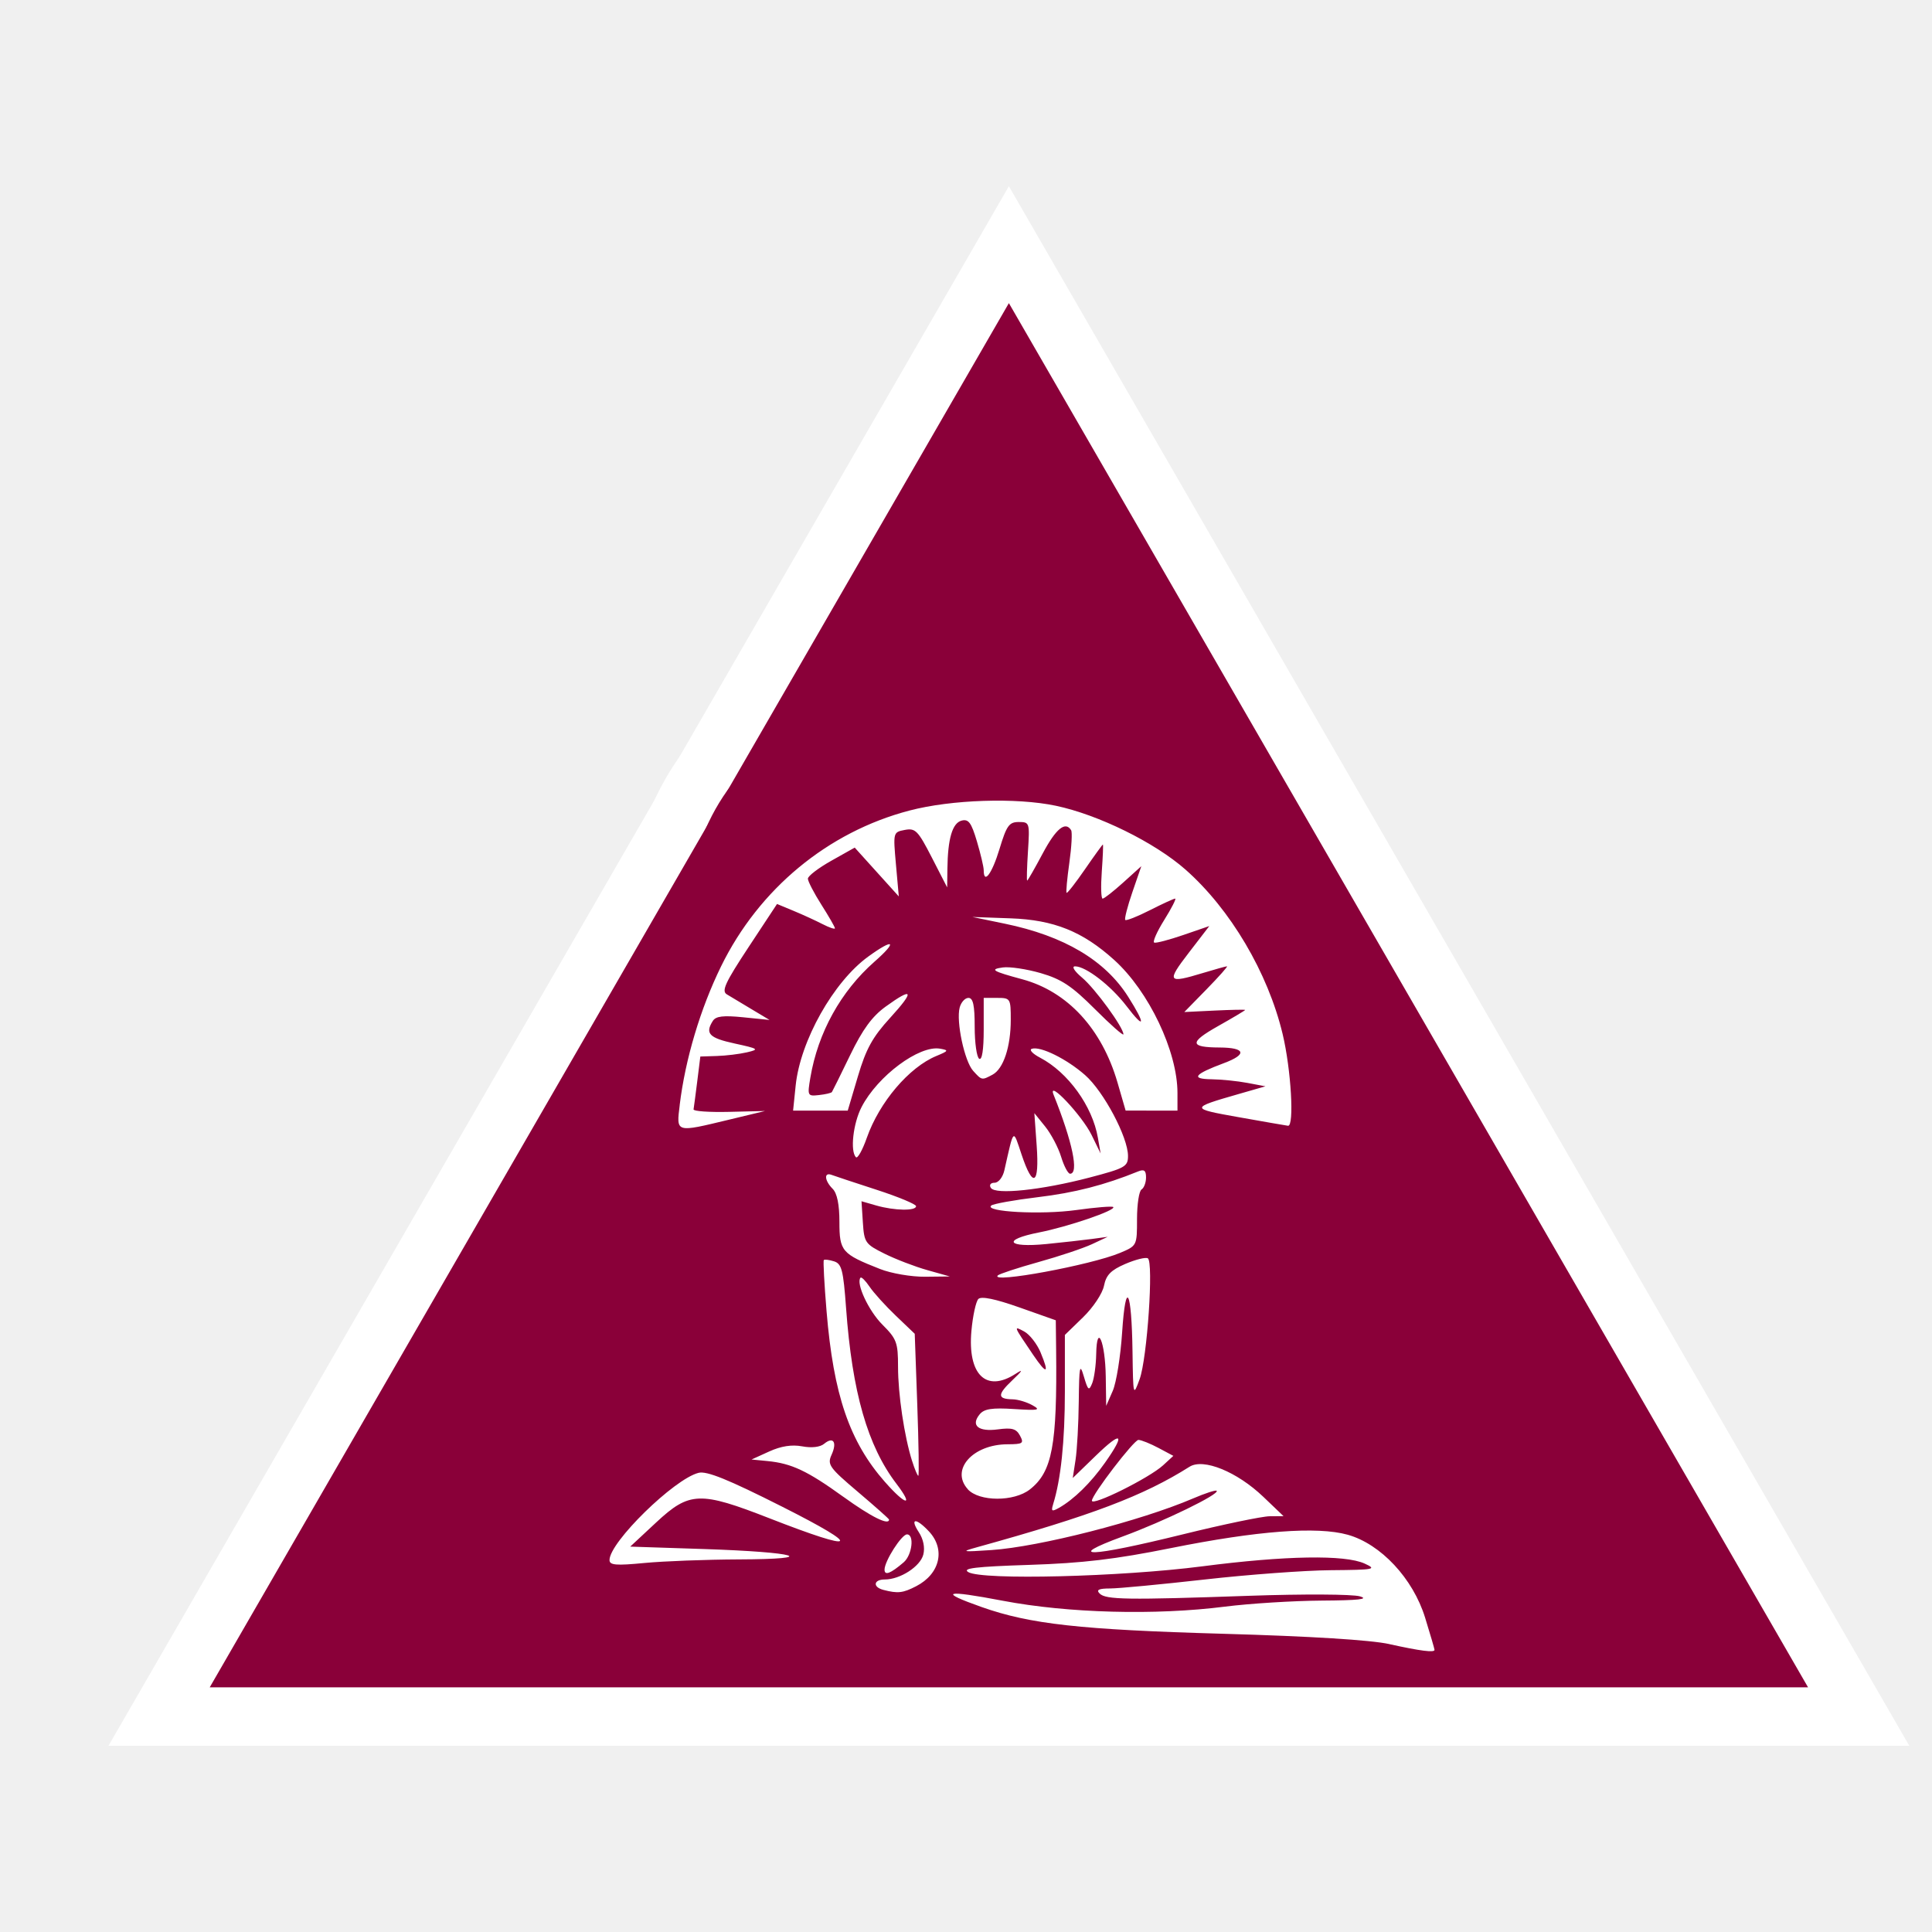
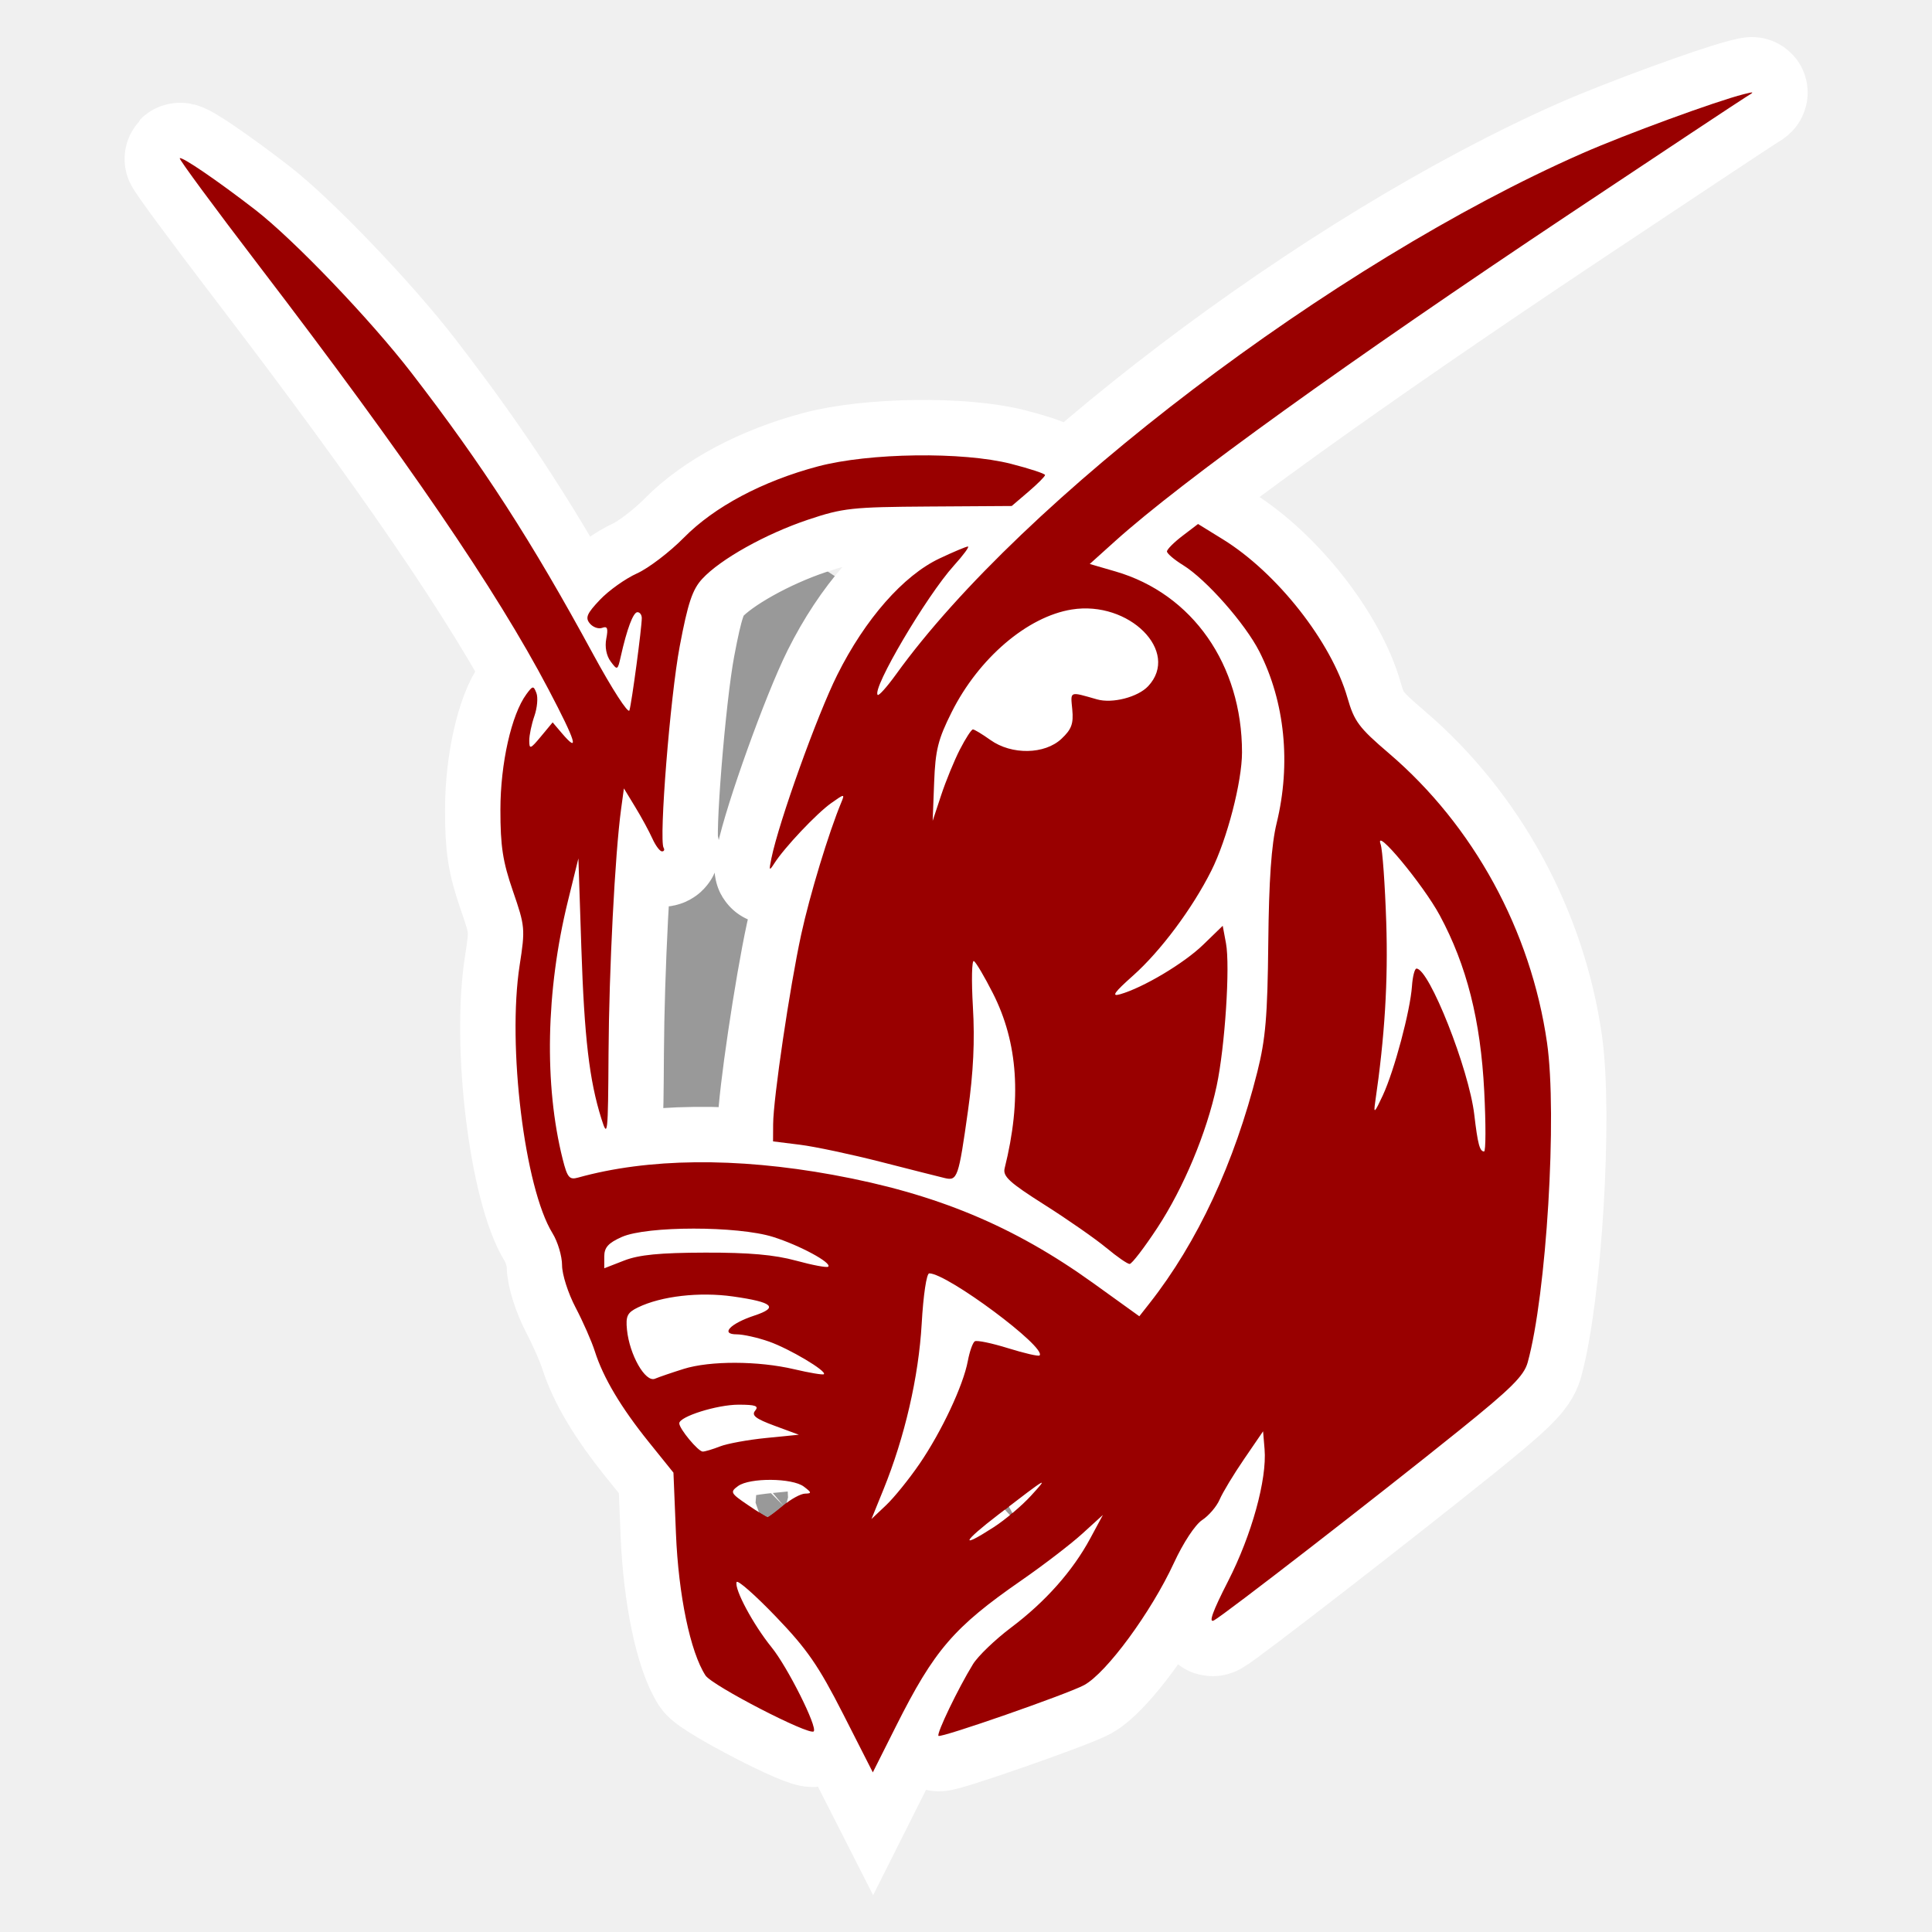
<svg xmlns="http://www.w3.org/2000/svg" width="105.833mm" height="105.833mm" viewBox="0 0 105.833 105.833" version="1.1" id="svg1" xml:space="preserve">
  <defs id="defs1" />
  <g id="layer3" />
  <g id="layer2" />
  <g id="layer1">
    <g id="g106-5" transform="rotate(-11.25778,-204.9193,75.67099)" />
-     <g id="g3" transform="matrix(1.829674,0,0,1.829674,-228.8236,23.17909)">
-       <g id="g2-7" style="fill:#8a0039;fill-opacity:1;stroke:#ffffff;stroke-width:3.5;stroke-dasharray:none">
-         <path style="fill:#8a0039;fill-opacity:1;stroke:#ffffff;stroke-width:6.451;stroke-dasharray:none" id="path2-0" d="m 57.152,36.079 -88.205,-10e-7 44.102,-76.388 z" transform="matrix(0.542513,0,0,0.542513,148.1883,18.27517)" />
-         <text xml:space="preserve" style="font-size:19.756px;line-height:1;font-family:'Western Brother Personal Use';-inkscape-font-specification:'Western Brother Personal Use';text-align:center;letter-spacing:0.275px;word-spacing:0px;writing-mode:lr-tb;direction:ltr;text-anchor:middle;fill:#8a0039;fill-opacity:1;stroke:#ffffff;stroke-width:3.5;stroke-dasharray:none" x="133.679" y="22.781" id="text2-9">
-           <tspan id="tspan2-3" x="133.817" y="22.781" style="fill:#8a0039;fill-opacity:1;stroke:#ffffff;stroke-width:3.5;stroke-dasharray:none">R</tspan>
-         </text>
-         <text xml:space="preserve" style="font-size:19.756px;line-height:1;font-family:'Western Brother Personal Use';-inkscape-font-specification:'Western Brother Personal Use';text-align:center;letter-spacing:0.275px;word-spacing:0px;writing-mode:lr-tb;direction:ltr;text-anchor:middle;fill:#8a0039;fill-opacity:1;stroke:#ffffff;stroke-width:3.5;stroke-dasharray:none" x="174.614" y="22.781" id="text2-6-6">
-           <tspan id="tspan2-2-0" x="174.752" y="22.781" style="fill:#8a0039;fill-opacity:1;stroke:#ffffff;stroke-width:3.5;stroke-dasharray:none">C</tspan>
-         </text>
-       </g>
-       <g id="g2" style="fill:#8a0039;fill-opacity:1">
-         <path style="fill:#8a0039;fill-opacity:1;stroke:none;stroke-width:15.86" id="path2" d="m 57.152,36.079 -88.205,-10e-7 44.102,-76.388 z" transform="matrix(0.542513,0,0,0.542513,148.1883,18.27517)" />
-         <text xml:space="preserve" style="font-size:19.756px;line-height:1;font-family:'Western Brother Personal Use';-inkscape-font-specification:'Western Brother Personal Use';text-align:center;letter-spacing:0.275px;word-spacing:0px;writing-mode:lr-tb;direction:ltr;text-anchor:middle;fill:#8a0039;fill-opacity:1;stroke:none;stroke-width:15.86" x="133.679" y="22.781" id="text2">
-           <tspan id="tspan2" x="133.817" y="22.781" style="fill:#8a0039;fill-opacity:1;stroke-width:15.86">R</tspan>
-         </text>
-         <text xml:space="preserve" style="font-size:19.756px;line-height:1;font-family:'Western Brother Personal Use';-inkscape-font-specification:'Western Brother Personal Use';text-align:center;letter-spacing:0.275px;word-spacing:0px;writing-mode:lr-tb;direction:ltr;text-anchor:middle;fill:#8a0039;fill-opacity:1;stroke:none;stroke-width:15.86" x="174.614" y="22.781" id="text2-6">
-           <tspan id="tspan2-2" x="174.752" y="22.781" style="fill:#8a0039;fill-opacity:1;stroke-width:15.86">C</tspan>
-         </text>
-       </g>
-       <path style="fill:#ffffff;stroke-width:1.594" d="m 166.663,36.555 c -0.564,-0.124 -2.35,-0.235 -4.994,-0.31 -4.267,-0.122 -5.766,-0.288 -7.214,-0.799 -1.316,-0.465 -1.121,-0.523 0.632,-0.189 1.949,0.371 4.565,0.441 6.649,0.176 0.742,-0.094 2.045,-0.175 2.894,-0.181 1.107,-0.007 1.432,-0.043 1.147,-0.127 -0.22,-0.065 -1.691,-0.073 -3.299,-0.017 -3.674,0.128 -4.307,0.119 -4.493,-0.067 -0.111,-0.111 -0.027,-0.151 0.315,-0.152 0.256,-8.14e-4 1.529,-0.122 2.828,-0.268 1.299,-0.147 3,-0.273 3.779,-0.279 1.313,-0.011 1.388,-0.026 1.012,-0.198 -0.589,-0.27 -2.369,-0.24 -4.859,0.082 -2.447,0.316 -6.584,0.419 -7.006,0.174 -0.198,-0.115 0.215,-0.165 1.822,-0.217 1.599,-0.052 2.578,-0.168 4.239,-0.502 2.589,-0.52 4.381,-0.656 5.295,-0.401 0.991,0.276 1.957,1.31 2.319,2.483 0.155,0.502 0.282,0.936 0.282,0.965 0,0.086 -0.416,0.034 -1.35,-0.172 z m -15.152,-1.623 c -0.327,-0.085 -0.297,-0.312 0.041,-0.312 0.462,0 1.064,-0.39 1.154,-0.746 0.053,-0.209 0.001,-0.463 -0.136,-0.672 -0.277,-0.423 -0.087,-0.438 0.302,-0.024 0.505,0.537 0.335,1.274 -0.379,1.643 -0.398,0.206 -0.551,0.223 -0.981,0.111 z m 0.034,-0.608 c 5.4e-4,-0.255 0.511,-1.054 0.672,-1.054 0.227,0 0.154,0.619 -0.099,0.836 -0.394,0.338 -0.574,0.407 -0.573,0.218 z m -8.234,-0.287 c 0,-0.533 1.934,-2.427 2.666,-2.61 0.246,-0.062 0.879,0.194 2.51,1.017 2.443,1.232 2.275,1.384 -0.382,0.346 -2.088,-0.816 -2.401,-0.805 -3.398,0.123 l -0.776,0.723 2.221,0.073 c 2.8,0.092 3.496,0.302 1.031,0.31 -0.979,0.004 -2.25,0.052 -2.826,0.107 -0.854,0.082 -1.046,0.066 -1.046,-0.088 z m 11.001,-0.382 c 3.436,-0.952 4.983,-1.538 6.364,-2.41 0.415,-0.262 1.421,0.148 2.207,0.898 l 0.608,0.581 -0.415,0.003 c -0.228,0.002 -1.401,0.246 -2.605,0.543 -2.787,0.687 -3.565,0.714 -1.794,0.062 1.241,-0.456 2.91,-1.269 2.811,-1.368 -0.028,-0.028 -0.345,0.075 -0.704,0.229 -1.569,0.673 -4.605,1.45 -6.04,1.546 -0.886,0.06 -0.924,0.052 -0.431,-0.084 z m -3.999,-1.509 c -1.082,-0.781 -1.552,-1.002 -2.278,-1.072 l -0.472,-0.046 0.528,-0.24 c 0.357,-0.162 0.678,-0.212 0.989,-0.154 0.283,0.053 0.536,0.024 0.656,-0.076 0.275,-0.228 0.395,-0.05 0.223,0.329 -0.133,0.293 -0.07,0.383 0.788,1.11 0.513,0.435 0.933,0.808 0.933,0.829 0,0.186 -0.538,-0.082 -1.367,-0.681 z m 6.278,0.224 c 0.233,-0.742 0.353,-1.885 0.353,-3.387 v -1.685 l 0.544,-0.528 c 0.303,-0.294 0.581,-0.712 0.627,-0.943 0.065,-0.324 0.205,-0.467 0.637,-0.654 0.305,-0.131 0.608,-0.207 0.675,-0.169 0.178,0.104 -0.019,3 -0.245,3.619 -0.192,0.524 -0.194,0.516 -0.213,-0.821 -0.026,-1.873 -0.204,-2.203 -0.311,-0.577 -0.047,0.715 -0.173,1.502 -0.281,1.749 l -0.196,0.448 -0.013,-0.877 c -0.015,-1.04 -0.268,-1.635 -0.286,-0.675 -0.006,0.334 -0.061,0.729 -0.121,0.877 -0.096,0.237 -0.126,0.212 -0.248,-0.202 -0.122,-0.413 -0.141,-0.32 -0.153,0.742 -0.007,0.668 -0.051,1.458 -0.097,1.755 l -0.083,0.54 0.692,-0.67 c 0.782,-0.757 0.894,-0.67 0.274,0.211 -0.425,0.604 -0.934,1.102 -1.383,1.355 -0.209,0.117 -0.236,0.1 -0.171,-0.108 z m -5.029,-0.664 c -1.066,-1.211 -1.545,-2.609 -1.753,-5.118 -0.068,-0.817 -0.105,-1.506 -0.082,-1.531 0.023,-0.025 0.161,-0.008 0.306,0.038 0.229,0.073 0.277,0.258 0.36,1.396 0.183,2.523 0.644,4.131 1.508,5.263 0.531,0.696 0.286,0.661 -0.338,-0.048 z m 6.191,0.555 c 0,-0.178 1.262,-1.824 1.394,-1.82 0.087,0.003 0.358,0.112 0.602,0.242 l 0.443,0.236 -0.308,0.283 c -0.416,0.381 -2.131,1.233 -2.131,1.059 z m -3.716,-0.345 c -0.526,-0.581 0.146,-1.34 1.19,-1.344 0.461,-0.002 0.497,-0.027 0.373,-0.259 -0.111,-0.207 -0.24,-0.244 -0.662,-0.187 -0.586,0.079 -0.821,-0.118 -0.543,-0.453 0.134,-0.162 0.371,-0.198 1.027,-0.156 0.743,0.047 0.813,0.032 0.546,-0.116 -0.169,-0.094 -0.434,-0.173 -0.588,-0.175 -0.46,-0.008 -0.463,-0.14 -0.012,-0.568 0.318,-0.302 0.342,-0.351 0.094,-0.191 -0.877,0.564 -1.434,0.017 -1.316,-1.29 0.041,-0.452 0.135,-0.881 0.208,-0.955 0.088,-0.088 0.504,-0.003 1.226,0.252 l 1.092,0.386 0.01,0.877 c 0.033,2.867 -0.115,3.66 -0.786,4.187 -0.474,0.373 -1.52,0.369 -1.86,-0.006 z m 2.183,-4.087 c -0.109,-0.262 -0.332,-0.547 -0.494,-0.634 -0.327,-0.175 -0.33,-0.183 0.27,0.702 0.407,0.599 0.491,0.573 0.223,-0.068 z m -3.849,3.248 c -0.235,-0.744 -0.422,-2.002 -0.422,-2.83 0,-0.721 -0.041,-0.83 -0.469,-1.258 -0.412,-0.412 -0.797,-1.237 -0.655,-1.404 0.028,-0.033 0.15,0.089 0.272,0.27 0.122,0.181 0.476,0.572 0.787,0.869 l 0.565,0.54 0.076,2.126 c 0.042,1.169 0.056,2.126 0.031,2.126 -0.025,0 -0.108,-0.197 -0.184,-0.439 z m -0.962,-5.753 c -1.145,-0.451 -1.215,-0.532 -1.215,-1.41 0,-0.52 -0.069,-0.856 -0.202,-0.99 -0.246,-0.246 -0.267,-0.506 -0.034,-0.418 0.093,0.035 0.7,0.236 1.35,0.447 0.65,0.211 1.181,0.432 1.181,0.491 0,0.146 -0.647,0.135 -1.189,-0.02 l -0.445,-0.128 0.041,0.634 c 0.039,0.603 0.071,0.649 0.648,0.936 0.334,0.166 0.911,0.388 1.282,0.492 l 0.675,0.19 -0.742,0.008 c -0.411,0.004 -1.014,-0.099 -1.35,-0.232 z m 3.525,0.194 c 0.045,-0.046 0.592,-0.226 1.215,-0.4 0.623,-0.173 1.345,-0.415 1.605,-0.536 l 0.472,-0.221 -0.472,0.064 c -0.26,0.035 -0.874,0.103 -1.365,0.152 -1.179,0.116 -1.337,-0.127 -0.224,-0.346 0.879,-0.173 2.322,-0.667 2.227,-0.762 -0.031,-0.031 -0.532,0.01 -1.113,0.091 -1.043,0.145 -2.761,0.053 -2.54,-0.135 0.062,-0.053 0.691,-0.166 1.396,-0.251 1.1,-0.132 1.994,-0.361 3.003,-0.771 0.179,-0.073 0.236,-0.029 0.236,0.181 0,0.152 -0.061,0.314 -0.135,0.36 -0.074,0.046 -0.135,0.443 -0.135,0.884 0,0.797 -0.002,0.801 -0.506,1.013 -0.867,0.365 -3.907,0.927 -3.663,0.677 z m -0.207,-2.623 c -0.055,-0.088 -0.007,-0.153 0.113,-0.153 0.116,0 0.245,-0.163 0.292,-0.371 0.292,-1.29 0.254,-1.255 0.516,-0.472 0.342,1.024 0.536,0.91 0.452,-0.266 l -0.07,-0.975 0.324,0.401 c 0.178,0.221 0.393,0.629 0.478,0.907 0.085,0.278 0.205,0.506 0.268,0.506 0.271,0 0.071,-0.956 -0.493,-2.362 -0.198,-0.493 0.85,0.616 1.137,1.203 l 0.27,0.552 -0.082,-0.472 c -0.164,-0.946 -0.893,-1.956 -1.73,-2.395 -0.223,-0.117 -0.335,-0.236 -0.249,-0.266 0.256,-0.087 1.043,0.301 1.596,0.787 0.557,0.489 1.285,1.86 1.285,2.421 1e-4,0.318 -0.086,0.367 -1.154,0.647 -1.435,0.376 -2.82,0.521 -2.951,0.309 z m -4.038,-0.918 c -0.178,-0.178 -0.085,-1.011 0.168,-1.501 0.479,-0.929 1.726,-1.857 2.349,-1.748 0.268,0.047 0.259,0.066 -0.11,0.219 -0.818,0.338 -1.706,1.383 -2.081,2.448 -0.13,0.37 -0.277,0.632 -0.327,0.583 z m -5.277,-1.563 c 0.167,-1.372 0.618,-2.882 1.239,-4.151 1.136,-2.319 3.195,-4.022 5.635,-4.663 1.261,-0.331 3.198,-0.395 4.387,-0.145 1.275,0.269 2.96,1.098 3.882,1.911 1.345,1.186 2.468,3.086 2.908,4.922 0.254,1.059 0.354,2.775 0.161,2.748 -0.074,-0.01 -0.741,-0.126 -1.482,-0.258 -1.454,-0.258 -1.454,-0.273 -0.003,-0.69 l 0.81,-0.233 -0.54,-0.102 c -0.297,-0.056 -0.78,-0.105 -1.073,-0.109 -0.634,-0.009 -0.526,-0.149 0.372,-0.484 0.701,-0.261 0.644,-0.463 -0.131,-0.467 -0.902,-0.004 -0.914,-0.151 -0.055,-0.636 0.451,-0.254 0.82,-0.474 0.82,-0.488 1.5e-4,-0.014 -0.41,-0.006 -0.911,0.018 l -0.911,0.044 0.67,-0.685 c 0.368,-0.377 0.642,-0.685 0.607,-0.684 -0.034,8.14e-4 -0.361,0.092 -0.725,0.202 -1.053,0.319 -1.09,0.266 -0.422,-0.603 l 0.618,-0.804 -0.773,0.266 c -0.425,0.146 -0.819,0.25 -0.875,0.23 -0.056,-0.02 0.078,-0.324 0.298,-0.677 0.22,-0.353 0.367,-0.641 0.328,-0.641 -0.04,0 -0.38,0.156 -0.756,0.347 -0.376,0.191 -0.708,0.322 -0.738,0.292 -0.03,-0.03 0.066,-0.404 0.213,-0.832 l 0.268,-0.778 -0.538,0.486 c -0.296,0.267 -0.575,0.486 -0.621,0.486 -0.046,0 -0.057,-0.364 -0.025,-0.81 0.032,-0.445 0.047,-0.81 0.033,-0.81 -0.014,0 -0.256,0.334 -0.537,0.742 -0.281,0.408 -0.529,0.725 -0.55,0.704 -0.021,-0.021 0.016,-0.427 0.083,-0.901 0.067,-0.474 0.091,-0.913 0.053,-0.974 -0.172,-0.279 -0.454,-0.048 -0.852,0.699 -0.237,0.445 -0.446,0.81 -0.464,0.81 -0.018,0 -0.007,-0.395 0.024,-0.877 0.055,-0.857 0.048,-0.877 -0.276,-0.877 -0.288,0 -0.364,0.106 -0.577,0.81 -0.224,0.739 -0.472,1.072 -0.472,0.632 0,-0.098 -0.092,-0.487 -0.204,-0.864 -0.167,-0.561 -0.25,-0.674 -0.458,-0.62 -0.276,0.072 -0.414,0.54 -0.425,1.443 l -0.007,0.557 -0.459,-0.894 c -0.416,-0.809 -0.492,-0.887 -0.81,-0.827 -0.349,0.067 -0.35,0.073 -0.265,1.029 l 0.086,0.962 -0.66,-0.731 -0.66,-0.731 -0.701,0.394 c -0.386,0.217 -0.701,0.458 -0.701,0.536 -8e-5,0.078 0.182,0.43 0.405,0.781 0.223,0.351 0.405,0.668 0.405,0.705 0,0.036 -0.167,-0.02 -0.371,-0.125 -0.204,-0.105 -0.594,-0.284 -0.867,-0.397 l -0.496,-0.206 -0.852,1.292 c -0.698,1.059 -0.816,1.313 -0.652,1.413 0.11,0.067 0.443,0.266 0.74,0.444 l 0.54,0.323 -0.789,-0.08 c -0.597,-0.06 -0.819,-0.034 -0.909,0.109 -0.239,0.377 -0.11,0.51 0.652,0.676 0.722,0.157 0.748,0.176 0.371,0.264 -0.223,0.052 -0.628,0.102 -0.901,0.11 l -0.496,0.016 -0.092,0.74 c -0.051,0.407 -0.101,0.786 -0.111,0.842 -0.01,0.056 0.468,0.089 1.061,0.075 l 1.08,-0.026 -1.08,0.26 c -1.611,0.388 -1.577,0.398 -1.475,-0.44 z m 3.472,-0.582 c 0.139,-1.342 1.132,-3.107 2.174,-3.862 0.774,-0.561 0.888,-0.464 0.183,0.156 -1.005,0.885 -1.69,2.123 -1.917,3.469 -0.092,0.545 -0.085,0.56 0.257,0.522 0.194,-0.021 0.368,-0.062 0.388,-0.09 0.02,-0.029 0.266,-0.526 0.546,-1.105 0.373,-0.77 0.658,-1.16 1.06,-1.451 0.829,-0.601 0.881,-0.48 0.142,0.329 -0.532,0.582 -0.725,0.931 -0.969,1.755 l -0.305,1.028 h -0.818 -0.818 z m 9.635,-0.093 c -0.47,-1.611 -1.497,-2.723 -2.852,-3.089 -0.893,-0.241 -0.987,-0.298 -0.579,-0.354 0.205,-0.028 0.716,0.049 1.137,0.171 0.618,0.18 0.927,0.385 1.618,1.076 0.47,0.47 0.854,0.81 0.854,0.755 0,-0.206 -0.847,-1.368 -1.236,-1.695 -0.233,-0.196 -0.323,-0.34 -0.212,-0.34 0.325,0 1.075,0.58 1.543,1.193 0.552,0.724 0.579,0.557 0.046,-0.284 -0.693,-1.093 -1.921,-1.82 -3.692,-2.186 l -0.972,-0.201 1.147,0.041 c 1.295,0.046 2.154,0.392 3.1,1.246 1.038,0.938 1.894,2.737 1.894,3.982 v 0.528 l -0.776,-1.87e-4 -0.776,-1.86e-4 z m -4.321,-0.347 c -0.26,-0.288 -0.513,-1.475 -0.404,-1.894 0.042,-0.16 0.16,-0.29 0.263,-0.29 0.14,0 0.187,0.219 0.187,0.869 0,0.478 0.061,0.907 0.135,0.953 0.085,0.053 0.135,-0.269 0.135,-0.869 v -0.953 h 0.405 c 0.394,0 0.405,0.017 0.405,0.655 0,0.808 -0.219,1.468 -0.545,1.643 -0.322,0.172 -0.321,0.173 -0.58,-0.113 z" id="path1" />
-     </g>
+     <path style="fill:#999999;fill-opacity:1;stroke:none;stroke-width:3.517" d="m 42.856,29.683 -9.7,12.125 0.606,26.432 5.82,17.338 12.125,6.911 c 0,0 15.883,-11.519 15.883,-12.125 0,-0.606 -9.336,-40.618 -9.336,-40.618 z" id="path2" />
+     <path style="fill:#990000;fill-opacity:1;stroke:#ffffff;stroke-width:6.068" d="m 46.187,93.893 c -1.354,-2.657 -1.973,-3.552 -3.689,-5.339 -1.134,-1.181 -2.101,-2.031 -2.148,-1.888 -0.13,0.389 0.915,2.336 1.916,3.571 0.878,1.082 2.531,4.383 2.308,4.606 -0.242,0.242 -5.57,-2.511 -5.928,-3.063 -0.831,-1.28 -1.48,-4.397 -1.618,-7.77 L 36.891,80.671 35.547,79.002 C 34.013,77.097 33.042,75.464 32.585,74.025 32.411,73.478 31.936,72.397 31.529,71.623 31.119,70.843 30.789,69.811 30.789,69.309 c 0,-0.499 -0.236,-1.289 -0.524,-1.755 -1.529,-2.474 -2.484,-10.275 -1.798,-14.686 0.309,-1.987 0.296,-2.129 -0.368,-4.052 -0.56,-1.624 -0.688,-2.451 -0.687,-4.463 7.29e-4,-2.53 0.604,-5.212 1.424,-6.326 0.347,-0.471 0.389,-0.476 0.548,-0.064 0.095,0.245 0.045,0.812 -0.11,1.258 -0.156,0.447 -0.283,1.055 -0.282,1.352 0.001,0.487 0.064,0.464 0.641,-0.231 l 0.64,-0.771 0.492,0.578 c 1.001,1.177 0.798,0.502 -0.719,-2.386 C 27.189,32.324 22.277,25.137 14.174,14.539 11.743,11.36 9.796,8.719 9.846,8.669 c 0.111,-0.111 2.052,1.214 4.123,2.813 2.111,1.63 6.312,6.014 8.578,8.953 3.907,5.066 6.582,9.208 9.942,15.397 1.031,1.899 1.926,3.286 1.99,3.082 0.125,-0.401 0.678,-4.532 0.677,-5.058 -1.86e-4,-0.177 -0.107,-0.321 -0.237,-0.321 -0.232,0 -0.574,0.91 -0.917,2.44 -0.167,0.747 -0.184,0.755 -0.553,0.257 -0.233,-0.315 -0.325,-0.798 -0.237,-1.247 0.11,-0.565 0.06,-0.701 -0.222,-0.593 -0.201,0.077 -0.508,-0.031 -0.681,-0.24 -0.26,-0.313 -0.161,-0.544 0.559,-1.301 0.481,-0.506 1.393,-1.155 2.027,-1.441 0.633,-0.286 1.79,-1.169 2.571,-1.961 1.663,-1.689 4.306,-3.094 7.338,-3.9 2.811,-0.747 7.941,-0.815 10.581,-0.14 1.024,0.262 1.862,0.538 1.862,0.613 0,0.075 -0.411,0.487 -0.913,0.916 l -0.913,0.78 -4.545,0.029 c -4.203,0.027 -4.7,0.081 -6.6,0.717 -2.333,0.781 -4.817,2.169 -5.81,3.247 -0.538,0.584 -0.784,1.321 -1.231,3.688 -0.521,2.753 -1.148,10.612 -0.882,11.046 0.065,0.106 0.024,0.193 -0.091,0.193 -0.115,0 -0.352,-0.318 -0.527,-0.706 -0.175,-0.389 -0.596,-1.165 -0.938,-1.725 l -0.62,-1.019 -0.156,1.147 c -0.332,2.447 -0.659,8.809 -0.686,13.349 -0.027,4.493 -0.048,4.689 -0.392,3.596 -0.662,-2.103 -0.935,-4.44 -1.098,-9.376 l -0.161,-4.881 -0.577,2.348 c -1.204,4.895 -1.306,10.062 -0.282,14.132 0.252,1 0.365,1.137 0.834,1.006 3.832,-1.068 8.652,-1.122 13.956,-0.155 5.671,1.034 9.905,2.795 14.278,5.939 l 2.518,1.811 0.559,-0.711 c 2.63,-3.344 4.647,-7.675 5.906,-12.68 0.452,-1.799 0.558,-3.049 0.599,-7.067 0.035,-3.434 0.171,-5.375 0.457,-6.55 0.796,-3.259 0.455,-6.649 -0.945,-9.404 -0.78,-1.534 -2.913,-3.952 -4.178,-4.733 -0.486,-0.3 -0.884,-0.639 -0.884,-0.752 0,-0.113 0.383,-0.498 0.851,-0.854 l 0.851,-0.649 1.357,0.837 c 2.968,1.831 5.949,5.62 6.826,8.675 0.374,1.304 0.627,1.643 2.268,3.045 4.638,3.96 7.784,9.717 8.667,15.859 0.567,3.944 -0.03,13.801 -1.062,17.518 -0.202,0.728 -0.913,1.433 -3.741,3.71 -4.532,3.649 -12.867,10.106 -13.443,10.415 -0.31,0.166 -0.071,-0.497 0.772,-2.144 1.294,-2.525 2.139,-5.583 2.001,-7.235 l -0.082,-0.978 -1.04,1.52 c -0.572,0.836 -1.174,1.832 -1.337,2.213 -0.163,0.381 -0.595,0.888 -0.959,1.127 -0.383,0.251 -1.034,1.239 -1.545,2.344 -1.246,2.698 -3.692,6.028 -4.92,6.697 -0.882,0.481 -7.851,2.911 -7.98,2.782 -0.119,-0.119 1.078,-2.605 1.888,-3.924 0.275,-0.447 1.216,-1.351 2.091,-2.01 1.875,-1.41 3.369,-3.092 4.333,-4.879 l 0.695,-1.289 -1.136,1.033 c -0.625,0.568 -2.119,1.714 -3.32,2.546 -3.708,2.569 -4.78,3.815 -6.875,7.987 l -1.273,2.536 z m 8.248,-10.235 c 0.628,-0.405 1.547,-1.181 2.041,-1.723 0.993,-1.088 0.946,-1.061 -1.76,1.013 -2.015,1.544 -2.167,1.928 -0.281,0.71 z M 42.909,82.469 c 0.42,-0.353 0.957,-0.646 1.193,-0.65 0.372,-0.007 0.363,-0.059 -0.069,-0.385 -0.63,-0.477 -2.966,-0.496 -3.604,-0.029 -0.446,0.326 -0.413,0.39 0.524,1.027 0.55,0.374 1.043,0.68 1.096,0.68 0.053,0 0.439,-0.289 0.859,-0.642 z m 7.459,-2.277 c 1.213,-1.774 2.396,-4.292 2.648,-5.636 0.098,-0.525 0.271,-1.012 0.383,-1.081 0.112,-0.069 0.932,0.101 1.822,0.378 0.89,0.277 1.666,0.456 1.724,0.398 0.421,-0.421 -5.055,-4.498 -6.042,-4.498 -0.147,0 -0.325,1.188 -0.414,2.761 -0.165,2.903 -0.927,6.208 -2.096,9.084 l -0.655,1.613 0.8,-0.757 c 0.44,-0.416 1.264,-1.435 1.83,-2.263 z M 39.441,79.233 c 0.398,-0.155 1.532,-0.363 2.521,-0.461 l 1.798,-0.179 -1.334,-0.493 c -1.031,-0.381 -1.272,-0.568 -1.06,-0.823 0.216,-0.261 0.025,-0.33 -0.908,-0.33 -1.177,0 -3.248,0.651 -3.248,1.021 0,0.3 1.037,1.548 1.286,1.548 0.122,0 0.547,-0.127 0.945,-0.282 z m -1.997,-4.244 c 1.45,-0.454 4.091,-0.447 6.058,0.016 0.847,0.199 1.58,0.322 1.629,0.272 0.171,-0.171 -1.887,-1.394 -3.008,-1.788 -0.618,-0.217 -1.413,-0.395 -1.765,-0.395 -0.919,0 -0.365,-0.589 0.967,-1.029 1.347,-0.445 1.022,-0.735 -1.166,-1.045 -1.847,-0.262 -3.937,-0.021 -5.214,0.6 -0.582,0.283 -0.675,0.472 -0.6,1.219 0.138,1.38 1.008,2.905 1.533,2.686 0.238,-0.099 0.943,-0.34 1.566,-0.535 z m 1.179,-6.372 c 2.404,-0.006 3.8,0.117 4.983,0.44 0.904,0.247 1.697,0.396 1.763,0.33 0.212,-0.212 -1.57,-1.173 -3.021,-1.629 -1.937,-0.609 -6.912,-0.608 -8.284,9.83e-4 -0.743,0.33 -0.963,0.575 -0.963,1.072 v 0.644 l 1.092,-0.425 c 0.81,-0.315 1.954,-0.427 4.431,-0.433 z m 42.681,-8.85 c -0.196,-3.869 -0.959,-6.885 -2.433,-9.621 -0.914,-1.695 -3.615,-4.941 -3.241,-3.896 0.101,0.283 0.239,2.204 0.307,4.27 0.106,3.23 -0.082,6.28 -0.606,9.858 -0.096,0.654 -0.033,0.597 0.418,-0.374 0.631,-1.359 1.503,-4.629 1.597,-5.983 0.036,-0.53 0.148,-0.963 0.248,-0.963 0.694,-0.002 2.873,5.507 3.166,8.004 0.189,1.609 0.297,2.014 0.536,2.014 0.097,0 0.101,-1.489 0.008,-3.309 z m -20.699,8.591 c -0.581,-0.485 -2.102,-1.546 -3.38,-2.356 -1.936,-1.227 -2.302,-1.563 -2.191,-2.007 0.941,-3.775 0.733,-6.873 -0.644,-9.586 -0.456,-0.899 -0.924,-1.692 -1.04,-1.764 -0.116,-0.072 -0.14,1.061 -0.055,2.517 0.109,1.841 0.027,3.568 -0.268,5.669 -0.517,3.686 -0.58,3.868 -1.276,3.702 -0.298,-0.071 -1.871,-0.469 -3.496,-0.885 -1.625,-0.416 -3.619,-0.839 -4.431,-0.94 l -1.477,-0.184 0.005,-0.945 c 0.006,-1.391 0.91,-7.503 1.536,-10.387 0.47,-2.163 1.51,-5.59 2.199,-7.241 0.198,-0.475 0.169,-0.472 -0.561,0.047 -0.8,0.57 -2.56,2.434 -3.11,3.296 -0.281,0.441 -0.3,0.41 -0.16,-0.274 0.412,-2.012 2.506,-7.845 3.611,-10.056 1.525,-3.053 3.617,-5.435 5.594,-6.37 0.763,-0.361 1.465,-0.656 1.561,-0.656 0.096,0 -0.249,0.469 -0.767,1.042 -1.506,1.667 -4.505,6.757 -4.176,7.086 0.062,0.062 0.512,-0.441 1,-1.118 6.903,-9.587 23.967,-22.549 37.571,-28.537 2.364,-1.041 7.324,-2.859 8.871,-3.252 C 96.115,5.01 96.125,5.021 95.65,5.308 95.367,5.478 91.033,8.352 86.017,11.693 73.853,19.797 64.723,26.369 61.104,29.626 l -1.409,1.268 1.414,0.411 c 4.212,1.225 6.927,5.107 6.927,9.907 0,1.613 -0.818,4.766 -1.684,6.49 -1.042,2.075 -2.777,4.399 -4.285,5.742 -1.041,0.927 -1.204,1.162 -0.71,1.021 1.26,-0.358 3.504,-1.695 4.554,-2.715 l 1.068,-1.036 0.179,0.957 c 0.234,1.249 -0.056,5.686 -0.511,7.814 -0.549,2.568 -1.807,5.578 -3.246,7.77 -0.717,1.091 -1.401,1.984 -1.521,1.984 -0.12,0 -0.693,-0.397 -1.274,-0.883 z M 52.586,41.049 c 0.308,-0.6 0.627,-1.092 0.709,-1.092 0.081,0 0.512,0.26 0.958,0.578 1.162,0.829 2.974,0.799 3.893,-0.064 0.553,-0.519 0.666,-0.826 0.592,-1.605 -0.098,-1.026 -0.18,-0.993 1.357,-0.555 0.841,0.24 2.242,-0.123 2.804,-0.727 1.761,-1.89 -1.042,-4.699 -4.188,-4.196 -2.433,0.389 -5.101,2.669 -6.581,5.625 -0.746,1.49 -0.891,2.07 -0.959,3.853 l -0.08,2.099 0.467,-1.413 c 0.257,-0.777 0.72,-1.904 1.028,-2.505 z" id="path1-2" />
+     <path style="fill:#990000;fill-opacity:1;stroke-width:6.068" d="m 46.187,93.893 c -1.354,-2.657 -1.973,-3.552 -3.689,-5.339 -1.134,-1.181 -2.101,-2.031 -2.148,-1.888 -0.13,0.389 0.915,2.336 1.916,3.571 0.878,1.082 2.531,4.383 2.308,4.606 -0.242,0.242 -5.57,-2.511 -5.928,-3.063 -0.831,-1.28 -1.48,-4.397 -1.618,-7.77 L 36.891,80.671 35.547,79.002 C 34.013,77.097 33.042,75.464 32.585,74.025 32.411,73.478 31.936,72.397 31.529,71.623 31.119,70.843 30.789,69.811 30.789,69.309 c 0,-0.499 -0.236,-1.289 -0.524,-1.755 -1.529,-2.474 -2.484,-10.275 -1.798,-14.686 0.309,-1.987 0.296,-2.129 -0.368,-4.052 -0.56,-1.624 -0.688,-2.451 -0.687,-4.463 7.29e-4,-2.53 0.604,-5.212 1.424,-6.326 0.347,-0.471 0.389,-0.476 0.548,-0.064 0.095,0.245 0.045,0.812 -0.11,1.258 -0.156,0.447 -0.283,1.055 -0.282,1.352 0.001,0.487 0.064,0.464 0.641,-0.231 l 0.64,-0.771 0.492,0.578 c 1.001,1.177 0.798,0.502 -0.719,-2.386 C 27.189,32.324 22.277,25.137 14.174,14.539 11.743,11.36 9.796,8.719 9.846,8.669 c 0.111,-0.111 2.052,1.214 4.123,2.813 2.111,1.63 6.312,6.014 8.578,8.953 3.907,5.066 6.582,9.208 9.942,15.397 1.031,1.899 1.926,3.286 1.99,3.082 0.125,-0.401 0.678,-4.532 0.677,-5.058 -1.86e-4,-0.177 -0.107,-0.321 -0.237,-0.321 -0.232,0 -0.574,0.91 -0.917,2.44 -0.167,0.747 -0.184,0.755 -0.553,0.257 -0.233,-0.315 -0.325,-0.798 -0.237,-1.247 0.11,-0.565 0.06,-0.701 -0.222,-0.593 -0.201,0.077 -0.508,-0.031 -0.681,-0.24 -0.26,-0.313 -0.161,-0.544 0.559,-1.301 0.481,-0.506 1.393,-1.155 2.027,-1.441 0.633,-0.286 1.79,-1.169 2.571,-1.961 1.663,-1.689 4.306,-3.094 7.338,-3.9 2.811,-0.747 7.941,-0.815 10.581,-0.14 1.024,0.262 1.862,0.538 1.862,0.613 0,0.075 -0.411,0.487 -0.913,0.916 l -0.913,0.78 -4.545,0.029 c -4.203,0.027 -4.7,0.081 -6.6,0.717 -2.333,0.781 -4.817,2.169 -5.81,3.247 -0.538,0.584 -0.784,1.321 -1.231,3.688 -0.521,2.753 -1.148,10.612 -0.882,11.046 0.065,0.106 0.024,0.193 -0.091,0.193 -0.115,0 -0.352,-0.318 -0.527,-0.706 -0.175,-0.389 -0.596,-1.165 -0.938,-1.725 l -0.62,-1.019 -0.156,1.147 c -0.332,2.447 -0.659,8.809 -0.686,13.349 -0.027,4.493 -0.048,4.689 -0.392,3.596 -0.662,-2.103 -0.935,-4.44 -1.098,-9.376 l -0.161,-4.881 -0.577,2.348 c -1.204,4.895 -1.306,10.062 -0.282,14.132 0.252,1 0.365,1.137 0.834,1.006 3.832,-1.068 8.652,-1.122 13.956,-0.155 5.671,1.034 9.905,2.795 14.278,5.939 l 2.518,1.811 0.559,-0.711 c 2.63,-3.344 4.647,-7.675 5.906,-12.68 0.452,-1.799 0.558,-3.049 0.599,-7.067 0.035,-3.434 0.171,-5.375 0.457,-6.55 0.796,-3.259 0.455,-6.649 -0.945,-9.404 -0.78,-1.534 -2.913,-3.952 -4.178,-4.733 -0.486,-0.3 -0.884,-0.639 -0.884,-0.752 0,-0.113 0.383,-0.498 0.851,-0.854 l 0.851,-0.649 1.357,0.837 c 2.968,1.831 5.949,5.62 6.826,8.675 0.374,1.304 0.627,1.643 2.268,3.045 4.638,3.96 7.784,9.717 8.667,15.859 0.567,3.944 -0.03,13.801 -1.062,17.518 -0.202,0.728 -0.913,1.433 -3.741,3.71 -4.532,3.649 -12.867,10.106 -13.443,10.415 -0.31,0.166 -0.071,-0.497 0.772,-2.144 1.294,-2.525 2.139,-5.583 2.001,-7.235 l -0.082,-0.978 -1.04,1.52 c -0.572,0.836 -1.174,1.832 -1.337,2.213 -0.163,0.381 -0.595,0.888 -0.959,1.127 -0.383,0.251 -1.034,1.239 -1.545,2.344 -1.246,2.698 -3.692,6.028 -4.92,6.697 -0.882,0.481 -7.851,2.911 -7.98,2.782 -0.119,-0.119 1.078,-2.605 1.888,-3.924 0.275,-0.447 1.216,-1.351 2.091,-2.01 1.875,-1.41 3.369,-3.092 4.333,-4.879 l 0.695,-1.289 -1.136,1.033 c -0.625,0.568 -2.119,1.714 -3.32,2.546 -3.708,2.569 -4.78,3.815 -6.875,7.987 l -1.273,2.536 z m 8.248,-10.235 c 0.628,-0.405 1.547,-1.181 2.041,-1.723 0.993,-1.088 0.946,-1.061 -1.76,1.013 -2.015,1.544 -2.167,1.928 -0.281,0.71 z M 42.909,82.469 c 0.42,-0.353 0.957,-0.646 1.193,-0.65 0.372,-0.007 0.363,-0.059 -0.069,-0.385 -0.63,-0.477 -2.966,-0.496 -3.604,-0.029 -0.446,0.326 -0.413,0.39 0.524,1.027 0.55,0.374 1.043,0.68 1.096,0.68 0.053,0 0.439,-0.289 0.859,-0.642 z m 7.459,-2.277 c 1.213,-1.774 2.396,-4.292 2.648,-5.636 0.098,-0.525 0.271,-1.012 0.383,-1.081 0.112,-0.069 0.932,0.101 1.822,0.378 0.89,0.277 1.666,0.456 1.724,0.398 0.421,-0.421 -5.055,-4.498 -6.042,-4.498 -0.147,0 -0.325,1.188 -0.414,2.761 -0.165,2.903 -0.927,6.208 -2.096,9.084 l -0.655,1.613 0.8,-0.757 c 0.44,-0.416 1.264,-1.435 1.83,-2.263 z M 39.441,79.233 c 0.398,-0.155 1.532,-0.363 2.521,-0.461 l 1.798,-0.179 -1.334,-0.493 c -1.031,-0.381 -1.272,-0.568 -1.06,-0.823 0.216,-0.261 0.025,-0.33 -0.908,-0.33 -1.177,0 -3.248,0.651 -3.248,1.021 0,0.3 1.037,1.548 1.286,1.548 0.122,0 0.547,-0.127 0.945,-0.282 z m -1.997,-4.244 c 1.45,-0.454 4.091,-0.447 6.058,0.016 0.847,0.199 1.58,0.322 1.629,0.272 0.171,-0.171 -1.887,-1.394 -3.008,-1.788 -0.618,-0.217 -1.413,-0.395 -1.765,-0.395 -0.919,0 -0.365,-0.589 0.967,-1.029 1.347,-0.445 1.022,-0.735 -1.166,-1.045 -1.847,-0.262 -3.937,-0.021 -5.214,0.6 -0.582,0.283 -0.675,0.472 -0.6,1.219 0.138,1.38 1.008,2.905 1.533,2.686 0.238,-0.099 0.943,-0.34 1.566,-0.535 z m 1.179,-6.372 c 2.404,-0.006 3.8,0.117 4.983,0.44 0.904,0.247 1.697,0.396 1.763,0.33 0.212,-0.212 -1.57,-1.173 -3.021,-1.629 -1.937,-0.609 -6.912,-0.608 -8.284,9.83e-4 -0.743,0.33 -0.963,0.575 -0.963,1.072 v 0.644 l 1.092,-0.425 c 0.81,-0.315 1.954,-0.427 4.431,-0.433 z m 42.681,-8.85 c -0.196,-3.869 -0.959,-6.885 -2.433,-9.621 -0.914,-1.695 -3.615,-4.941 -3.241,-3.896 0.101,0.283 0.239,2.204 0.307,4.27 0.106,3.23 -0.082,6.28 -0.606,9.858 -0.096,0.654 -0.033,0.597 0.418,-0.374 0.631,-1.359 1.503,-4.629 1.597,-5.983 0.036,-0.53 0.148,-0.963 0.248,-0.963 0.694,-0.002 2.873,5.507 3.166,8.004 0.189,1.609 0.297,2.014 0.536,2.014 0.097,0 0.101,-1.489 0.008,-3.309 z m -20.699,8.591 c -0.581,-0.485 -2.102,-1.546 -3.38,-2.356 -1.936,-1.227 -2.302,-1.563 -2.191,-2.007 0.941,-3.775 0.733,-6.873 -0.644,-9.586 -0.456,-0.899 -0.924,-1.692 -1.04,-1.764 -0.116,-0.072 -0.14,1.061 -0.055,2.517 0.109,1.841 0.027,3.568 -0.268,5.669 -0.517,3.686 -0.58,3.868 -1.276,3.702 -0.298,-0.071 -1.871,-0.469 -3.496,-0.885 -1.625,-0.416 -3.619,-0.839 -4.431,-0.94 l -1.477,-0.184 0.005,-0.945 c 0.006,-1.391 0.91,-7.503 1.536,-10.387 0.47,-2.163 1.51,-5.59 2.199,-7.241 0.198,-0.475 0.169,-0.472 -0.561,0.047 -0.8,0.57 -2.56,2.434 -3.11,3.296 -0.281,0.441 -0.3,0.41 -0.16,-0.274 0.412,-2.012 2.506,-7.845 3.611,-10.056 1.525,-3.053 3.617,-5.435 5.594,-6.37 0.763,-0.361 1.465,-0.656 1.561,-0.656 0.096,0 -0.249,0.469 -0.767,1.042 -1.506,1.667 -4.505,6.757 -4.176,7.086 0.062,0.062 0.512,-0.441 1,-1.118 6.903,-9.587 23.967,-22.549 37.571,-28.537 2.364,-1.041 7.324,-2.859 8.871,-3.252 C 96.115,5.01 96.125,5.021 95.65,5.308 95.367,5.478 91.033,8.352 86.017,11.693 73.853,19.797 64.723,26.369 61.104,29.626 l -1.409,1.268 1.414,0.411 c 4.212,1.225 6.927,5.107 6.927,9.907 0,1.613 -0.818,4.766 -1.684,6.49 -1.042,2.075 -2.777,4.399 -4.285,5.742 -1.041,0.927 -1.204,1.162 -0.71,1.021 1.26,-0.358 3.504,-1.695 4.554,-2.715 l 1.068,-1.036 0.179,0.957 c 0.234,1.249 -0.056,5.686 -0.511,7.814 -0.549,2.568 -1.807,5.578 -3.246,7.77 -0.717,1.091 -1.401,1.984 -1.521,1.984 -0.12,0 -0.693,-0.397 -1.274,-0.883 z M 52.586,41.049 c 0.308,-0.6 0.627,-1.092 0.709,-1.092 0.081,0 0.512,0.26 0.958,0.578 1.162,0.829 2.974,0.799 3.893,-0.064 0.553,-0.519 0.666,-0.826 0.592,-1.605 -0.098,-1.026 -0.18,-0.993 1.357,-0.555 0.841,0.24 2.242,-0.123 2.804,-0.727 1.761,-1.89 -1.042,-4.699 -4.188,-4.196 -2.433,0.389 -5.101,2.669 -6.581,5.625 -0.746,1.49 -0.891,2.07 -0.959,3.853 l -0.08,2.099 0.467,-1.413 c 0.257,-0.777 0.72,-1.904 1.028,-2.505 z" id="path1" />
  </g>
</svg>
